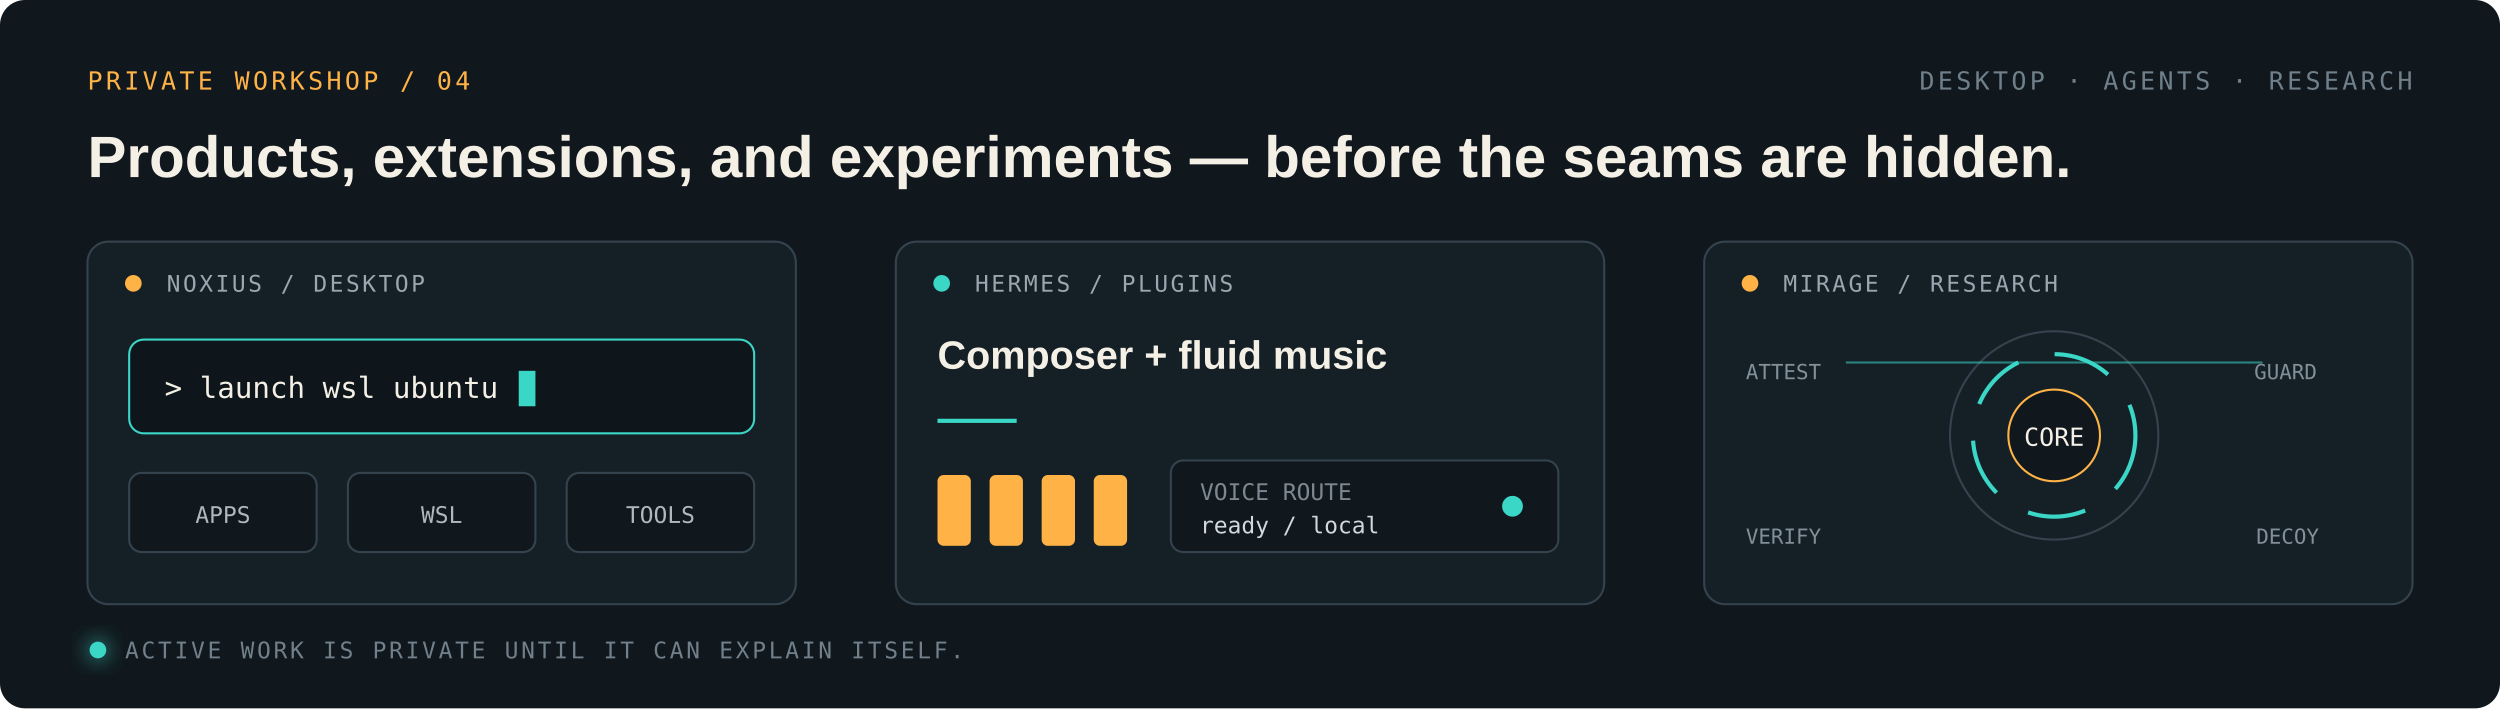
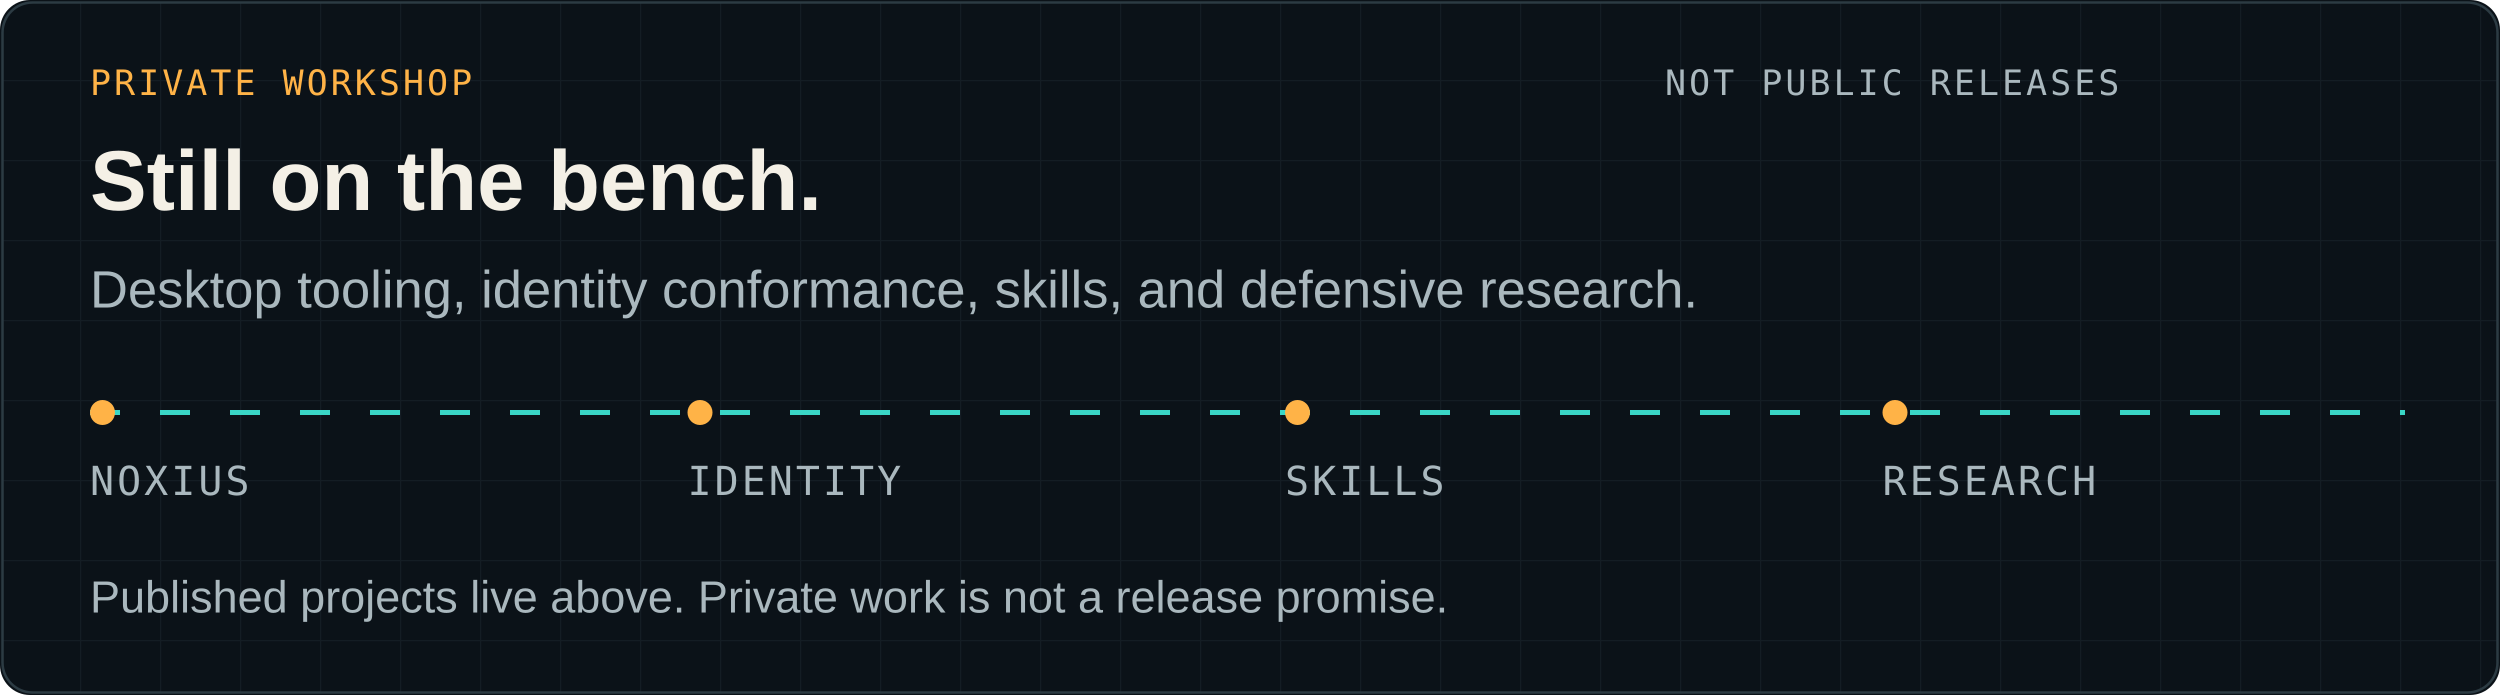
- <svg xmlns="http://www.w3.org/2000/svg" viewBox="0 0 1200 340" width="1200" height="340" role="img" aria-labelledby="title desc">
-   <style>
-     .cursor{animation:cursor 1.1s steps(1) infinite}.bars rect{transform-origin:bottom;animation:bars 1.5s ease-in-out infinite}.bars rect:nth-child(2){animation-delay:.15s}.bars rect:nth-child(3){animation-delay:.3s}.bars rect:nth-child(4){animation-delay:.45s}.ring{transform-origin:944px 190px;animation:spin 12s linear infinite}.trace{animation:trace 5s linear infinite}.scan{animation:scan 4s ease-in-out infinite}.led{animation:led 2s ease-in-out infinite}
-     @keyframes cursor{50%{opacity:0}}@keyframes bars{0%,100%{transform:scaleY(.3)}50%{transform:scaleY(1)}}@keyframes spin{to{transform:rotate(360deg)}}@keyframes trace{to{stroke-dashoffset:-760}}@keyframes scan{0%,100%{transform:translateY(0)}50%{transform:translateY(112px)}}@keyframes led{0%,100%{opacity:1}50%{opacity:.2}}
-     @media(prefers-reduced-motion:reduce){.cursor,.bars rect,.ring,.trace,.scan,.led{animation:none}}
-   </style>
+ <svg xmlns="http://www.w3.org/2000/svg" viewBox="0 0 1000 278" width="1000" height="278" role="img" aria-labelledby="title desc">
+   <style>.flow{stroke-dasharray:12 16;animation:flow 5s linear infinite}.pulse{animation:pulse 3s ease-in-out infinite}.wave{transform-box:fill-box;transform-origin:center;animation:wave 1.8s ease-in-out infinite alternate}.wave:nth-child(3n){animation-delay:-.6s}.wave:nth-child(3n + 1){animation-delay:-1.2s}@keyframes flow{to{stroke-dashoffset:-140}}@keyframes pulse{50%{opacity:.4}}@keyframes wave{to{transform:scaleY(.35)}}@media(prefers-reduced-motion:reduce){.flow,.pulse,.wave{animation:none}}</style>
  <defs>
-     <filter id="glow" x="-100%" y="-100%" width="300%" height="300%">
-       <feGaussianBlur stdDeviation="5" result="b" />
-       <feMerge>
-         <feMergeNode in="b" />
-         <feMergeNode in="SourceGraphic" />
-       </feMerge>
-     </filter>
+     <pattern id="grid" width="32" height="32" patternUnits="userSpaceOnUse">
+       <path d="M32 0H0V32" fill="none" stroke="#26333b" stroke-opacity=".35" />
+     </pattern>
  </defs>
-   <rect width="1200" height="340" rx="12" fill="#10171d" />
-   <g font-family="ui-monospace,SFMono-Regular,Consolas,monospace" letter-spacing="1.6">
-     <text x="42" y="43" fill="#ffb347" font-size="12">PRIVATE WORKSHOP / 04</text>
-     <text x="1158" y="43" fill="#70808b" font-size="12" text-anchor="end">DESKTOP · AGENTS · RESEARCH</text>
-   </g>
-   <text x="42" y="85" fill="#f4f0e6" font-family="Arial,Helvetica,sans-serif" font-size="28" font-weight="700">Products, extensions, and experiments — before the seams are hidden.</text>
-   <g transform="translate(42 116)" font-family="Arial,Helvetica,sans-serif">
-     <g>
-       <rect width="340" height="174" rx="10" fill="#151f26" stroke="#34434e" />
-       <circle cx="22" cy="20" r="4" fill="#ffb347" />
-       <text x="38" y="24" fill="#9aa7b0" font-family="ui-monospace,Consolas,monospace" font-size="11" letter-spacing="1.2">NOXIUS / DESKTOP</text>
-       <rect x="20" y="47" width="300" height="45" rx="7" fill="#0f161b" stroke="#3ad6c6" />
-       <text x="37" y="75" fill="#f4f0e6" font-family="ui-monospace,Consolas,monospace" font-size="14">&gt; launch wsl ubuntu</text>
-       <rect class="cursor" x="207" y="62" width="8" height="17" fill="#3ad6c6" />
-       <g transform="translate(20 111)" font-family="ui-monospace,Consolas,monospace" font-size="11">
-         <rect width="90" height="38" rx="6" fill="#10171d" stroke="#34434e" />
-         <rect x="105" width="90" height="38" rx="6" fill="#10171d" stroke="#34434e" />
-         <rect x="210" width="90" height="38" rx="6" fill="#10171d" stroke="#34434e" />
-         <text x="45" y="24" text-anchor="middle" fill="#aeb8bf">APPS</text>
-         <text x="150" y="24" text-anchor="middle" fill="#aeb8bf">WSL</text>
-         <text x="255" y="24" text-anchor="middle" fill="#aeb8bf">TOOLS</text>
-       </g>
-     </g>
-     <g transform="translate(388)">
-       <rect width="340" height="174" rx="10" fill="#151f26" stroke="#34434e" />
-       <circle class="led" cx="22" cy="20" r="4" fill="#3ad6c6" />
-       <text x="38" y="24" fill="#9aa7b0" font-family="ui-monospace,Consolas,monospace" font-size="11" letter-spacing="1.2">HERMES / PLUGINS</text>
-       <text x="20" y="61" fill="#f4f0e6" font-size="19" font-weight="700">Composer + fluid music</text>
-       <path class="trace" d="M20 86H318" stroke="#3ad6c6" stroke-width="2" stroke-dasharray="38 260" />
-       <g class="bars" transform="translate(20 112)" fill="#ffb347">
-         <rect width="16" height="34" y="0" rx="3" />
-         <rect x="25" width="16" height="34" y="0" rx="3" />
-         <rect x="50" width="16" height="34" y="0" rx="3" />
-         <rect x="75" width="16" height="34" y="0" rx="3" />
-       </g>
-       <g transform="translate(132 105)" font-family="ui-monospace,Consolas,monospace" font-size="11">
-         <rect width="186" height="44" rx="6" fill="#10171d" stroke="#34434e" />
-         <text x="14" y="19" fill="#7d8992">VOICE ROUTE</text>
-         <text x="14" y="35" fill="#d2d9de">ready / local</text>
-         <circle class="led" cx="164" cy="22" r="5" fill="#3ad6c6" />
-       </g>
-     </g>
-     <g transform="translate(776)">
-       <rect width="340" height="174" rx="10" fill="#151f26" stroke="#34434e" />
-       <circle cx="22" cy="20" r="4" fill="#ffb347" />
-       <text x="38" y="24" fill="#9aa7b0" font-family="ui-monospace,Consolas,monospace" font-size="11" letter-spacing="1.2">MIRAGE / RESEARCH</text>
-       <g transform="translate(168 93)">
-         <circle r="50" fill="none" stroke="#34434e" />
-         <circle class="ring" r="39" fill="none" stroke="#3ad6c6" stroke-width="2" stroke-dasharray="28 18" />
-         <circle r="22" fill="#10171d" stroke="#ffb347" />
-         <text y="5" text-anchor="middle" fill="#f4f0e6" font-family="ui-monospace,Consolas,monospace" font-size="12">CORE</text>
-       </g>
-       <path class="scan" d="M68 58H268" stroke="#3ad6c6" stroke-width="1" opacity=".55" />
-       <g font-family="ui-monospace,Consolas,monospace" font-size="10" fill="#82909a">
-         <text x="20" y="66">ATTEST</text>
-         <text x="264" y="66">GUARD</text>
-         <text x="20" y="145">VERIFY</text>
-         <text x="265" y="145">DECOY</text>
-       </g>
-     </g>
-   </g>
-   <g transform="translate(42 316)" font-family="ui-monospace,SFMono-Regular,Consolas,monospace" font-size="11" letter-spacing="1.3">
-     <circle class="led" cx="5" cy="-4" r="4" fill="#3ad6c6" filter="url(#glow)" />
-     <text x="18" fill="#71808a">ACTIVE WORK IS PRIVATE UNTIL IT CAN EXPLAIN ITSELF.</text>
-   </g>
+   <rect width="1000" height="278" rx="12" fill="#0b1218" />
+   <rect x="1" y="1" width="998" height="276" rx="12" fill="url(#grid)" stroke="#2c3b43" />
+   <text x="36" y="38" font-family="Consolas,monospace" font-size="14" font-weight="400" fill="#ffb347" letter-spacing="1.2">PRIVATE WORKSHOP</text>
+   <text x="666" y="38" font-family="Consolas,monospace" font-size="14" font-weight="400" fill="#aab8be" letter-spacing="1.2">NOT PUBLIC RELEASES</text>
+   <text x="36" y="84" font-family="Arial,Helvetica,sans-serif" font-size="34" font-weight="700" fill="#f4f0e6">Still on the bench.</text>
+   <text x="36" y="123" font-family="Arial,Helvetica,sans-serif" font-size="21" font-weight="400" fill="#aab8be">Desktop tooling, identity conformance, skills, and defensive research.</text>
+   <path d="M36 165H962" fill="none" stroke="#3ad6c6" stroke-width="2" class="flow" />
+   <circle cx="41" cy="165" r="5" fill="#ffb347" />
+   <text x="36" y="198" font-family="Consolas,monospace" font-size="16" font-weight="400" fill="#aab8be" letter-spacing="1.2">NOXIUS</text>
+   <circle cx="280" cy="165" r="5" fill="#ffb347" />
+   <text x="275" y="198" font-family="Consolas,monospace" font-size="16" font-weight="400" fill="#aab8be" letter-spacing="1.2">IDENTITY</text>
+   <circle cx="519" cy="165" r="5" fill="#ffb347" />
+   <text x="514" y="198" font-family="Consolas,monospace" font-size="16" font-weight="400" fill="#aab8be" letter-spacing="1.2">SKILLS</text>
+   <circle cx="758" cy="165" r="5" fill="#ffb347" />
+   <text x="753" y="198" font-family="Consolas,monospace" font-size="16" font-weight="400" fill="#aab8be" letter-spacing="1.2">RESEARCH</text>
+   <text x="36" y="245" font-family="Arial,Helvetica,sans-serif" font-size="18" font-weight="400" fill="#aab8be">Published projects live above. Private work is not a release promise.</text>
</svg>
